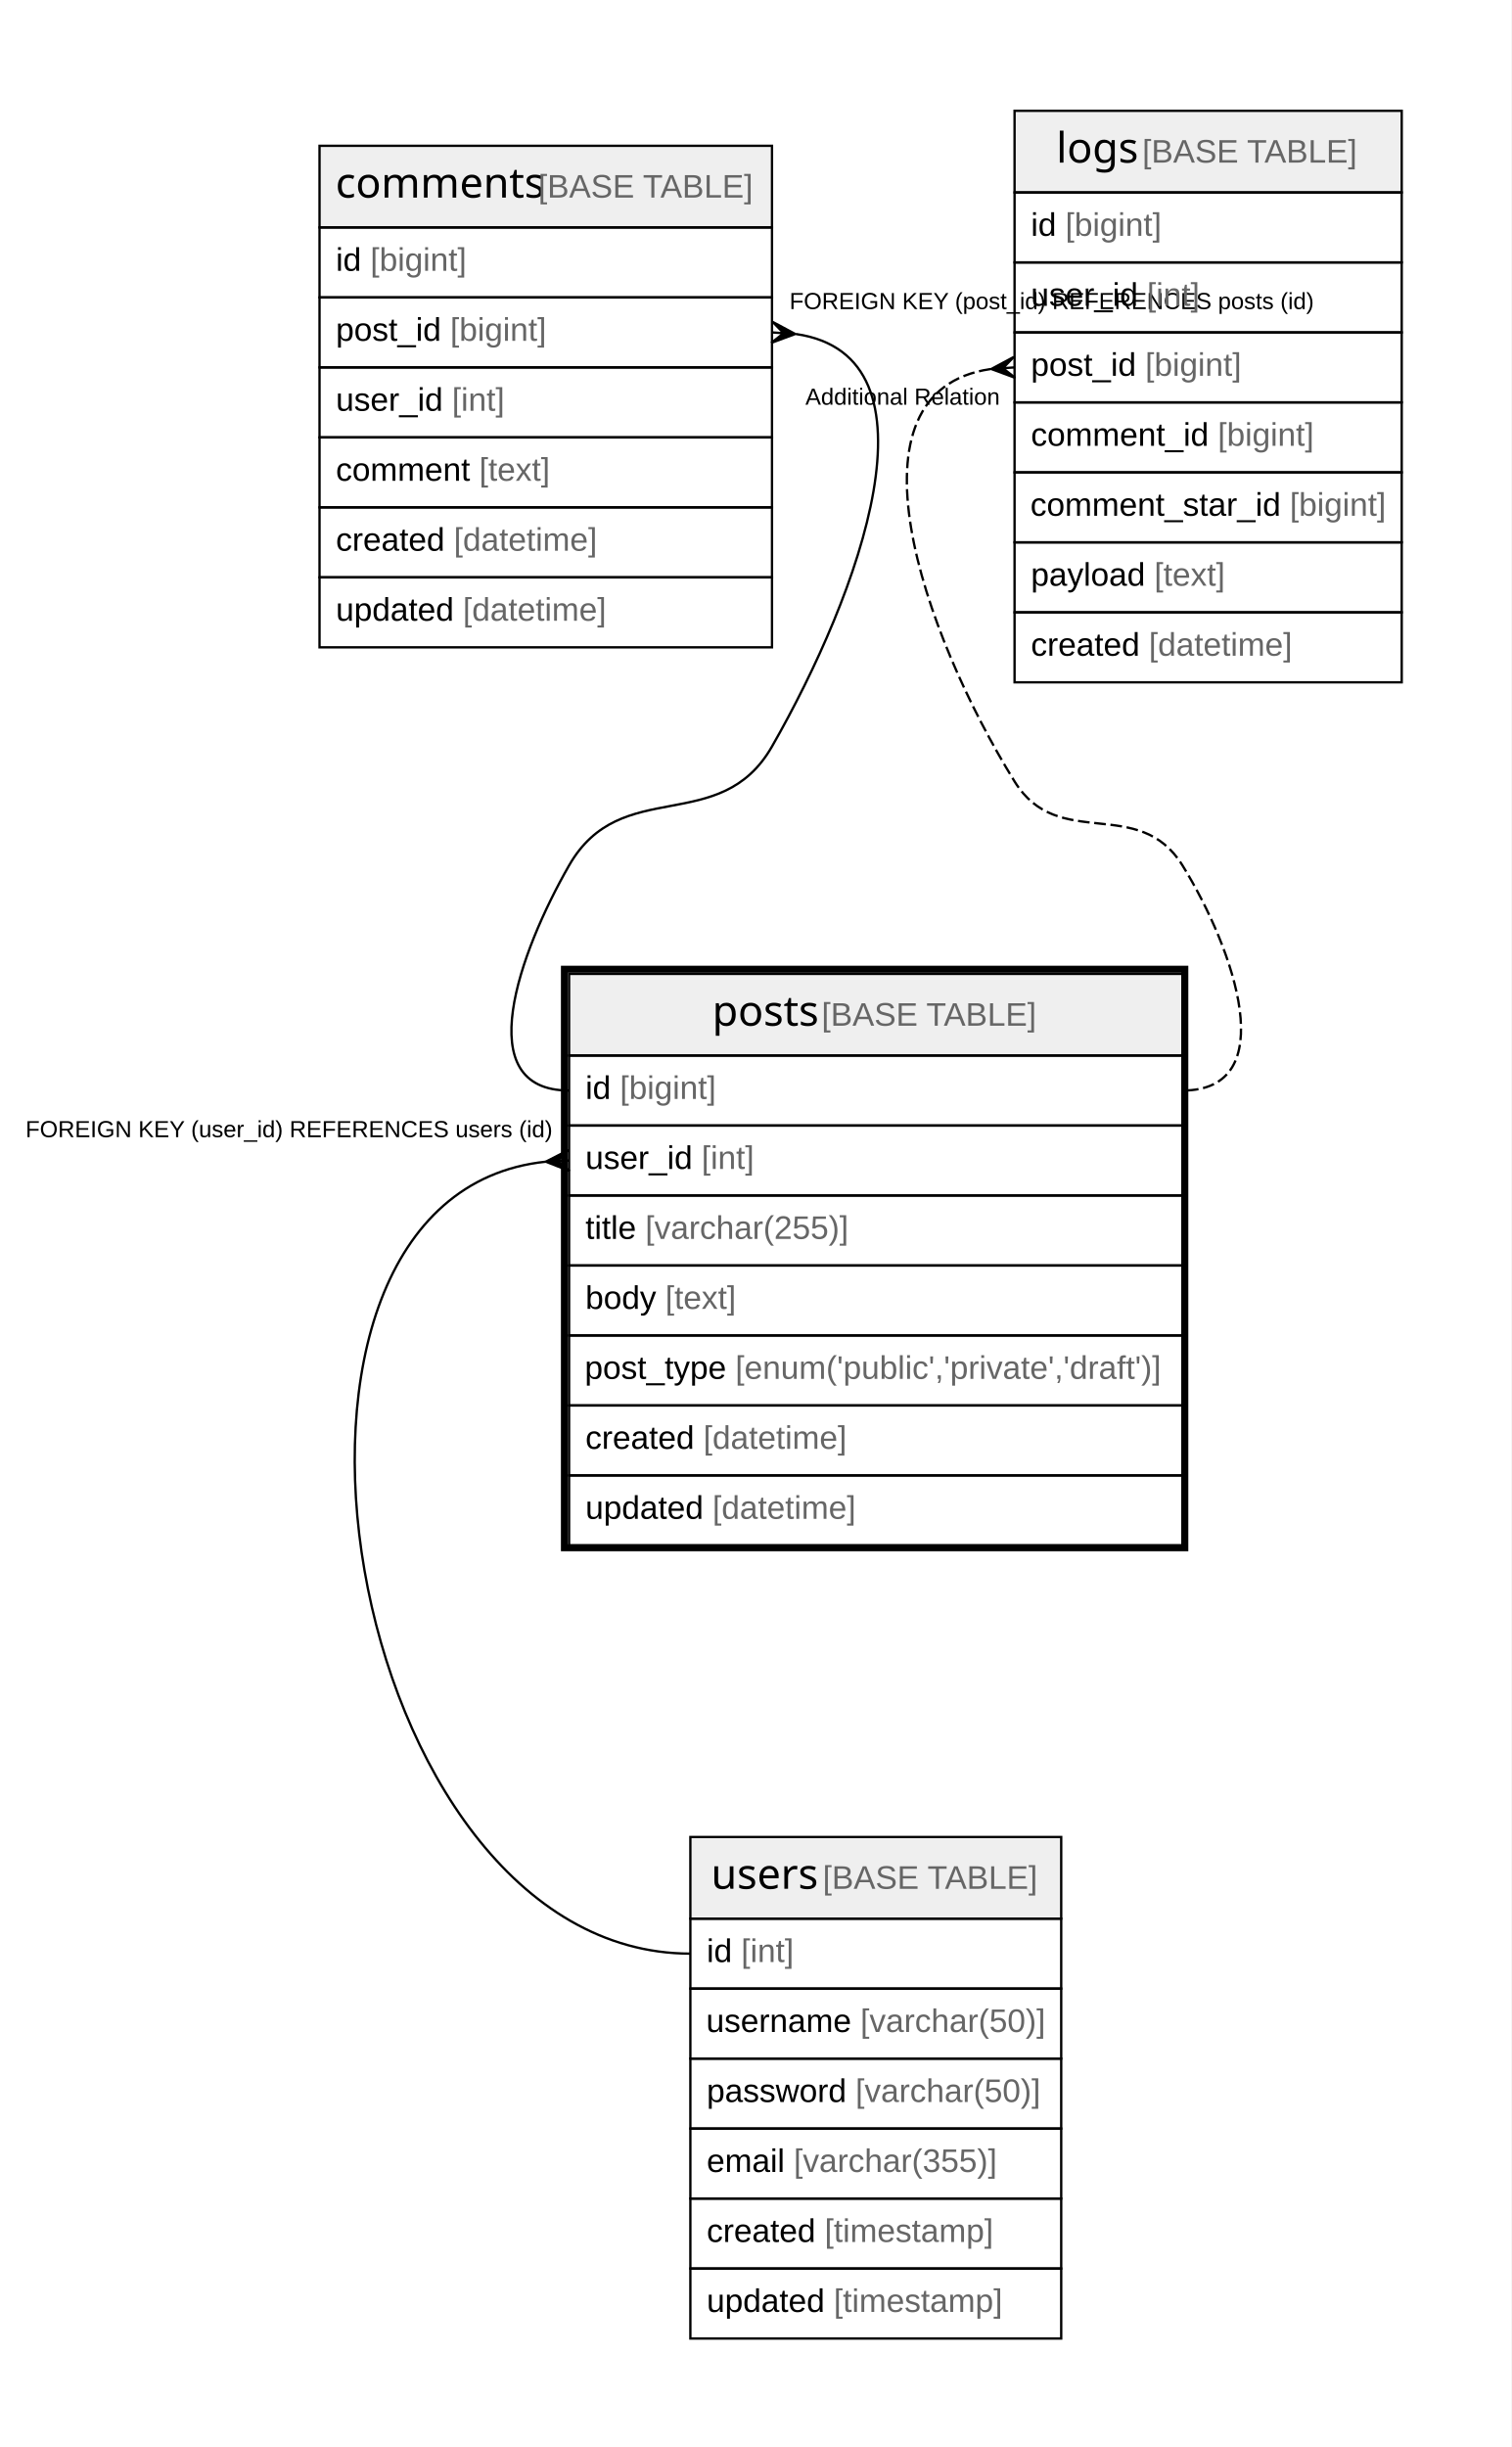
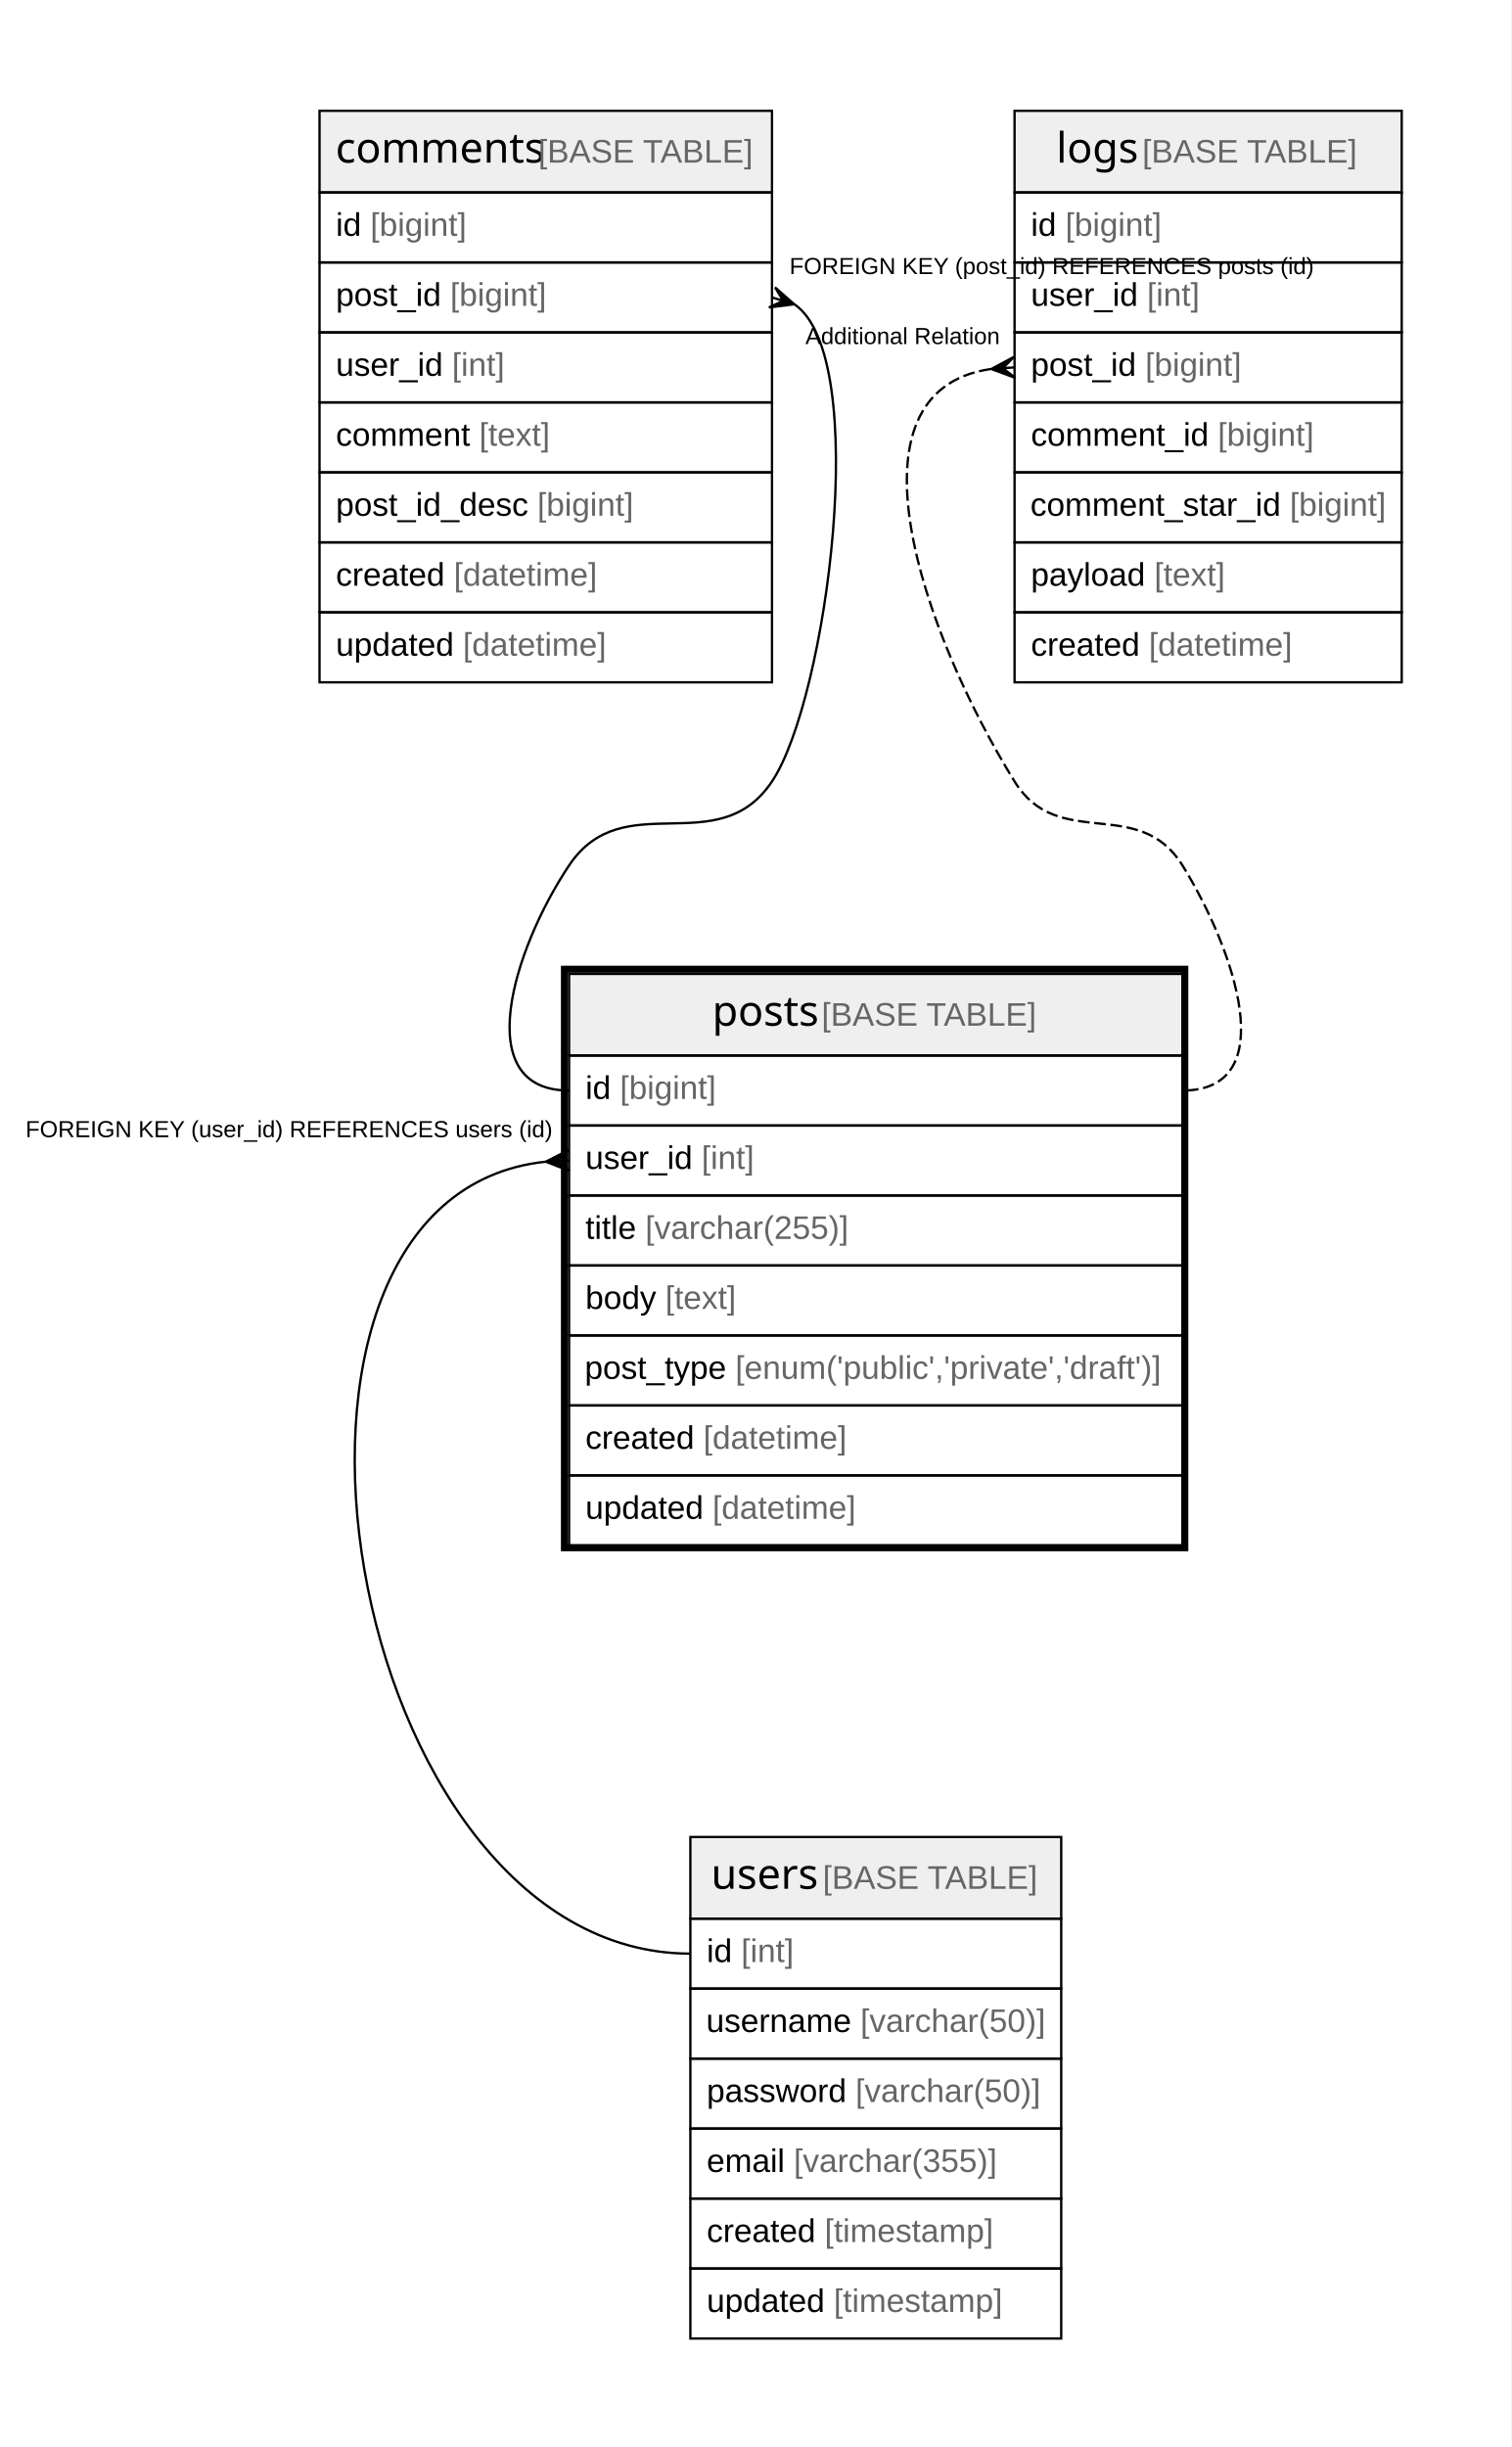
<svg xmlns="http://www.w3.org/2000/svg" width="648pt" height="1049pt" viewBox="0.00 0.00 648.00 1049.00">
  <g id="graph0" class="graph" transform="scale(1 1) rotate(0) translate(4 1045)">
    <polygon fill="#ffffff" stroke="transparent" points="-4,4 -4,-1045 644,-1045 644,4 -4,4" />
    <g id="node1" class="node">
      <polygon fill="#efefef" stroke="transparent" points="240,-592.5 240,-627.5 503,-627.5 503,-592.5 240,-592.5" />
      <polygon fill="none" stroke="#000000" points="240,-592.5 240,-627.5 503,-627.5 503,-592.5 240,-592.5" />
      <text text-anchor="start" x="301.366" y="-605.3" font-family="Arial Bold" font-size="18.00" fill="#000000">posts</text>
      <text text-anchor="start" x="344.38" y="-605.3" font-family="Arial" font-size="14.00" fill="#000000"> </text>
      <text text-anchor="start" x="348.271" y="-605.3" font-family="Arial" font-size="14.00" fill="#666666">[BASE TABLE]</text>
      <polygon fill="none" stroke="#000000" points="240,-562.5 240,-592.5 503,-592.5 503,-562.5 240,-562.5" />
      <text text-anchor="start" x="247" y="-573.9" font-family="Arial" font-size="14.00" fill="#000000">id </text>
      <text text-anchor="start" x="261.78" y="-573.9" font-family="Arial" font-size="14.00" fill="#666666">[bigint]</text>
      <polygon fill="none" stroke="#000000" points="240,-532.5 240,-562.5 503,-562.5 503,-532.5 240,-532.5" />
      <text text-anchor="start" x="247" y="-543.9" font-family="Arial" font-size="14.00" fill="#000000">user_id </text>
      <text text-anchor="start" x="296.788" y="-543.9" font-family="Arial" font-size="14.00" fill="#666666">[int]</text>
      <polygon fill="none" stroke="#000000" points="240,-502.5 240,-532.5 503,-532.5 503,-502.5 240,-502.5" />
      <text text-anchor="start" x="247" y="-513.9" font-family="Arial" font-size="14.00" fill="#000000">title </text>
      <text text-anchor="start" x="272.668" y="-513.9" font-family="Arial" font-size="14.00" fill="#666666">[varchar(255)]</text>
      <polygon fill="none" stroke="#000000" points="240,-472.5 240,-502.5 503,-502.5 503,-472.5 240,-472.5" />
      <text text-anchor="start" x="247" y="-483.9" font-family="Arial" font-size="14.00" fill="#000000">body </text>
      <text text-anchor="start" x="281.238" y="-483.9" font-family="Arial" font-size="14.00" fill="#666666">[text]</text>
      <polygon fill="none" stroke="#000000" points="240,-442.5 240,-472.5 503,-472.5 503,-442.5 240,-442.5" />
      <text text-anchor="start" x="246.697" y="-453.9" font-family="Arial" font-size="14.00" fill="#000000">post_type </text>
      <text text-anchor="start" x="311.282" y="-453.9" font-family="Arial" font-size="14.00" fill="#666666">[enum('public','private','draft')]</text>
      <polygon fill="none" stroke="#000000" points="240,-412.5 240,-442.5 503,-442.5 503,-412.5 240,-412.5" />
      <text text-anchor="start" x="247" y="-423.9" font-family="Arial" font-size="14.00" fill="#000000">created </text>
      <text text-anchor="start" x="297.572" y="-423.9" font-family="Arial" font-size="14.00" fill="#666666">[datetime]</text>
      <polygon fill="none" stroke="#000000" points="240,-382.5 240,-412.5 503,-412.5 503,-382.5 240,-382.5" />
      <text text-anchor="start" x="247" y="-393.9" font-family="Arial" font-size="14.00" fill="#000000">updated </text>
      <text text-anchor="start" x="301.477" y="-393.9" font-family="Arial" font-size="14.00" fill="#666666">[datetime]</text>
      <polygon fill="none" stroke="#000000" stroke-width="3" points="238,-381.5 238,-629.5 504,-629.5 504,-381.5 238,-381.5" />
    </g>
    <g id="node4" class="node">
      <polygon fill="#efefef" stroke="transparent" points="292,-222.5 292,-257.5 451,-257.5 451,-222.5 292,-222.5" />
      <polygon fill="none" stroke="#000000" points="292,-222.5 292,-257.5 451,-257.5 451,-222.5 292,-222.5" />
      <text text-anchor="start" x="300.871" y="-235.3" font-family="Arial Bold" font-size="18.00" fill="#000000">users</text>
      <text text-anchor="start" x="344.875" y="-235.3" font-family="Arial" font-size="14.00" fill="#000000"> </text>
      <text text-anchor="start" x="348.766" y="-235.3" font-family="Arial" font-size="14.00" fill="#666666">[BASE TABLE]</text>
      <polygon fill="none" stroke="#000000" points="292,-192.5 292,-222.5 451,-222.5 451,-192.5 292,-192.5" />
      <text text-anchor="start" x="299" y="-203.9" font-family="Arial" font-size="14.00" fill="#000000">id </text>
      <text text-anchor="start" x="313.78" y="-203.9" font-family="Arial" font-size="14.00" fill="#666666">[int]</text>
      <polygon fill="none" stroke="#000000" points="292,-162.5 292,-192.5 451,-192.5 451,-162.5 292,-162.5" />
      <text text-anchor="start" x="298.769" y="-173.9" font-family="Arial" font-size="14.00" fill="#000000">username </text>
      <text text-anchor="start" x="364.894" y="-173.9" font-family="Arial" font-size="14.00" fill="#666666">[varchar(50)]</text>
      <polygon fill="none" stroke="#000000" points="292,-132.5 292,-162.5 451,-162.5 451,-132.5 292,-132.5" />
      <text text-anchor="start" x="299" y="-143.9" font-family="Arial" font-size="14.00" fill="#000000">password </text>
      <text text-anchor="start" x="362.788" y="-143.9" font-family="Arial" font-size="14.00" fill="#666666">[varchar(50)]</text>
      <polygon fill="none" stroke="#000000" points="292,-102.5 292,-132.5 451,-132.5 451,-102.5 292,-102.5" />
      <text text-anchor="start" x="299" y="-113.9" font-family="Arial" font-size="14.00" fill="#000000">email </text>
      <text text-anchor="start" x="336.33" y="-113.9" font-family="Arial" font-size="14.00" fill="#666666">[varchar(355)]</text>
      <polygon fill="none" stroke="#000000" points="292,-72.5 292,-102.5 451,-102.5 451,-72.5 292,-72.5" />
      <text text-anchor="start" x="299" y="-83.9" font-family="Arial" font-size="14.00" fill="#000000">created </text>
      <text text-anchor="start" x="349.572" y="-83.9" font-family="Arial" font-size="14.00" fill="#666666">[timestamp]</text>
      <polygon fill="none" stroke="#000000" points="292,-42.5 292,-72.5 451,-72.5 451,-42.5 292,-42.5" />
      <text text-anchor="start" x="299" y="-53.9" font-family="Arial" font-size="14.00" fill="#000000">updated </text>
      <text text-anchor="start" x="353.477" y="-53.9" font-family="Arial" font-size="14.00" fill="#666666">[timestamp]</text>
    </g>
    <g id="edge3" class="edge">
      <path fill="none" stroke="#000000" d="M230.008,-546.993C89.519,-532.398 142.565,-207.5 292,-207.5" />
      <polygon fill="#000000" stroke="#000000" points="230.013,-546.993 239.772,-551.994 235.006,-547.247 240,-547.5 240,-547.5 240,-547.5 235.006,-547.247 240.228,-543.006 230.013,-546.993 230.013,-546.993" />
      <text text-anchor="start" x="6.945" y="-557.5" font-family="Arial" font-size="10.00" fill="#000000">FOREIGN KEY (user_id) REFERENCES users (id)</text>
    </g>
    <g id="node2" class="node">
-       <polygon fill="#efefef" stroke="transparent" points="133,-947.5 133,-982.5 327,-982.5 327,-947.5 133,-947.5" />
-       <polygon fill="none" stroke="#000000" points="133,-947.5 133,-982.5 327,-982.5 327,-947.5 133,-947.5" />
-       <text text-anchor="start" x="139.87" y="-960.3" font-family="Arial Bold" font-size="18.00" fill="#000000">comments</text>
-       <text text-anchor="start" x="222.876" y="-960.3" font-family="Arial" font-size="14.00" fill="#000000"> </text>
-       <text text-anchor="start" x="226.766" y="-960.3" font-family="Arial" font-size="14.00" fill="#666666">[BASE TABLE]</text>
-       <polygon fill="none" stroke="#000000" points="133,-917.5 133,-947.5 327,-947.5 327,-917.5 133,-917.5" />
-       <text text-anchor="start" x="140" y="-928.9" font-family="Arial" font-size="14.00" fill="#000000">id </text>
-       <text text-anchor="start" x="154.78" y="-928.9" font-family="Arial" font-size="14.00" fill="#666666">[bigint]</text>
-       <polygon fill="none" stroke="#000000" points="133,-887.5 133,-917.5 327,-917.5 327,-887.5 133,-887.5" />
-       <text text-anchor="start" x="140" y="-898.9" font-family="Arial" font-size="14.00" fill="#000000">post_id </text>
-       <text text-anchor="start" x="189.018" y="-898.9" font-family="Arial" font-size="14.00" fill="#666666">[bigint]</text>
-       <polygon fill="none" stroke="#000000" points="133,-857.5 133,-887.5 327,-887.5 327,-857.5 133,-857.5" />
-       <text text-anchor="start" x="140" y="-868.9" font-family="Arial" font-size="14.00" fill="#000000">user_id </text>
-       <text text-anchor="start" x="189.788" y="-868.9" font-family="Arial" font-size="14.00" fill="#666666">[int]</text>
-       <polygon fill="none" stroke="#000000" points="133,-827.5 133,-857.5 327,-857.5 327,-827.5 133,-827.5" />
-       <text text-anchor="start" x="140" y="-838.9" font-family="Arial" font-size="14.00" fill="#000000">comment </text>
-       <text text-anchor="start" x="201.45" y="-838.9" font-family="Arial" font-size="14.00" fill="#666666">[text]</text>
-       <polygon fill="none" stroke="#000000" points="133,-797.5 133,-827.5 327,-827.5 327,-797.5 133,-797.5" />
-       <text text-anchor="start" x="140" y="-808.9" font-family="Arial" font-size="14.00" fill="#000000">created </text>
-       <text text-anchor="start" x="190.572" y="-808.9" font-family="Arial" font-size="14.00" fill="#666666">[datetime]</text>
-       <polygon fill="none" stroke="#000000" points="133,-767.5 133,-797.5 327,-797.5 327,-767.5 133,-767.5" />
-       <text text-anchor="start" x="140" y="-778.9" font-family="Arial" font-size="14.00" fill="#000000">updated </text>
-       <text text-anchor="start" x="194.477" y="-778.9" font-family="Arial" font-size="14.00" fill="#666666">[datetime]</text>
+       <polygon fill="#efefef" stroke="transparent" points="133,-962.5 133,-997.5 327,-997.5 327,-962.5 133,-962.5" />
+       <polygon fill="none" stroke="#000000" points="133,-962.5 133,-997.5 327,-997.5 327,-962.5 133,-962.5" />
+       <text text-anchor="start" x="139.87" y="-975.3" font-family="Arial Bold" font-size="18.00" fill="#000000">comments</text>
+       <text text-anchor="start" x="222.876" y="-975.3" font-family="Arial" font-size="14.00" fill="#000000"> </text>
+       <text text-anchor="start" x="226.766" y="-975.3" font-family="Arial" font-size="14.00" fill="#666666">[BASE TABLE]</text>
+       <polygon fill="none" stroke="#000000" points="133,-932.5 133,-962.5 327,-962.5 327,-932.5 133,-932.5" />
+       <text text-anchor="start" x="140" y="-943.9" font-family="Arial" font-size="14.00" fill="#000000">id </text>
+       <text text-anchor="start" x="154.78" y="-943.9" font-family="Arial" font-size="14.00" fill="#666666">[bigint]</text>
+       <polygon fill="none" stroke="#000000" points="133,-902.5 133,-932.5 327,-932.5 327,-902.5 133,-902.5" />
+       <text text-anchor="start" x="140" y="-913.9" font-family="Arial" font-size="14.00" fill="#000000">post_id </text>
+       <text text-anchor="start" x="189.018" y="-913.9" font-family="Arial" font-size="14.00" fill="#666666">[bigint]</text>
+       <polygon fill="none" stroke="#000000" points="133,-872.5 133,-902.5 327,-902.5 327,-872.5 133,-872.5" />
+       <text text-anchor="start" x="140" y="-883.9" font-family="Arial" font-size="14.00" fill="#000000">user_id </text>
+       <text text-anchor="start" x="189.788" y="-883.9" font-family="Arial" font-size="14.00" fill="#666666">[int]</text>
+       <polygon fill="none" stroke="#000000" points="133,-842.5 133,-872.5 327,-872.5 327,-842.5 133,-842.5" />
+       <text text-anchor="start" x="140" y="-853.9" font-family="Arial" font-size="14.00" fill="#000000">comment </text>
+       <text text-anchor="start" x="201.45" y="-853.9" font-family="Arial" font-size="14.00" fill="#666666">[text]</text>
+       <polygon fill="none" stroke="#000000" points="133,-812.5 133,-842.5 327,-842.5 327,-812.5 133,-812.5" />
+       <text text-anchor="start" x="140" y="-823.9" font-family="Arial" font-size="14.00" fill="#000000">post_id_desc </text>
+       <text text-anchor="start" x="226.366" y="-823.9" font-family="Arial" font-size="14.00" fill="#666666">[bigint]</text>
+       <polygon fill="none" stroke="#000000" points="133,-782.5 133,-812.5 327,-812.5 327,-782.5 133,-782.5" />
+       <text text-anchor="start" x="140" y="-793.9" font-family="Arial" font-size="14.00" fill="#000000">created </text>
+       <text text-anchor="start" x="190.572" y="-793.9" font-family="Arial" font-size="14.00" fill="#666666">[datetime]</text>
+       <polygon fill="none" stroke="#000000" points="133,-752.5 133,-782.5 327,-782.5 327,-752.5 133,-752.5" />
+       <text text-anchor="start" x="140" y="-763.9" font-family="Arial" font-size="14.00" fill="#000000">updated </text>
+       <text text-anchor="start" x="194.477" y="-763.9" font-family="Arial" font-size="14.00" fill="#666666">[datetime]</text>
    </g>
    <g id="edge1" class="edge">
-       <path fill="none" stroke="#000000" d="M337.325,-901.797C402.171,-892.366 364.38,-790.241 327,-725 304.718,-686.11 262.282,-712.89 240,-674 218.679,-636.786 197.111,-577.5 240,-577.5" />
-       <polygon fill="#000000" stroke="#000000" points="336.977,-901.82 326.694,-898.01 331.988,-902.16 327,-902.5 327,-902.5 327,-902.5 331.988,-902.16 327.306,-906.99 336.977,-901.82 336.977,-901.82" />
-       <text text-anchor="start" x="334.495" y="-912.5" font-family="Arial" font-size="10.00" fill="#000000">FOREIGN KEY (post_id) REFERENCES posts (id)</text>
+       <path fill="none" stroke="#000000" d="M336.617,-914.546C369.879,-891.866 350.623,-745.34 327,-710 303.745,-675.21 263.255,-708.79 240,-674 216.166,-638.343 197.111,-577.5 240,-577.5" />
+       <polygon fill="#000000" stroke="#000000" points="336.559,-914.563 325.678,-913.198 331.78,-916.032 327,-917.5 327,-917.5 327,-917.5 331.78,-916.032 328.322,-921.802 336.559,-914.563 336.559,-914.563" />
+       <text text-anchor="start" x="334.495" y="-927.5" font-family="Arial" font-size="10.00" fill="#000000">FOREIGN KEY (post_id) REFERENCES posts (id)</text>
    </g>
    <g id="node3" class="node">
      <polygon fill="#efefef" stroke="transparent" points="431,-962.5 431,-997.5 597,-997.5 597,-962.5 431,-962.5" />
      <polygon fill="none" stroke="#000000" points="431,-962.5 431,-997.5 597,-997.5 597,-962.5 431,-962.5" />
      <text text-anchor="start" x="448.87" y="-975.3" font-family="Arial Bold" font-size="18.00" fill="#000000">logs</text>
      <text text-anchor="start" x="481.876" y="-975.3" font-family="Arial" font-size="14.00" fill="#000000"> </text>
      <text text-anchor="start" x="485.767" y="-975.3" font-family="Arial" font-size="14.00" fill="#666666">[BASE TABLE]</text>
      <polygon fill="none" stroke="#000000" points="431,-932.5 431,-962.5 597,-962.5 597,-932.5 431,-932.5" />
      <text text-anchor="start" x="438" y="-943.9" font-family="Arial" font-size="14.00" fill="#000000">id </text>
      <text text-anchor="start" x="452.78" y="-943.9" font-family="Arial" font-size="14.00" fill="#666666">[bigint]</text>
      <polygon fill="none" stroke="#000000" points="431,-902.5 431,-932.5 597,-932.5 597,-902.5 431,-902.5" />
      <text text-anchor="start" x="438" y="-913.9" font-family="Arial" font-size="14.00" fill="#000000">user_id </text>
      <text text-anchor="start" x="487.788" y="-913.9" font-family="Arial" font-size="14.00" fill="#666666">[int]</text>
      <polygon fill="none" stroke="#000000" points="431,-872.5 431,-902.5 597,-902.5 597,-872.5 431,-872.5" />
      <text text-anchor="start" x="438" y="-883.9" font-family="Arial" font-size="14.00" fill="#000000">post_id </text>
      <text text-anchor="start" x="487.018" y="-883.9" font-family="Arial" font-size="14.00" fill="#666666">[bigint]</text>
      <polygon fill="none" stroke="#000000" points="431,-842.5 431,-872.5 597,-872.5 597,-842.5 431,-842.5" />
      <text text-anchor="start" x="438" y="-853.9" font-family="Arial" font-size="14.00" fill="#000000">comment_id </text>
      <text text-anchor="start" x="518.122" y="-853.9" font-family="Arial" font-size="14.00" fill="#666666">[bigint]</text>
      <polygon fill="none" stroke="#000000" points="431,-812.5 431,-842.5 597,-842.5 597,-812.5 431,-812.5" />
      <text text-anchor="start" x="437.764" y="-823.9" font-family="Arial" font-size="14.00" fill="#000000">comment_star_id </text>
      <text text-anchor="start" x="549.003" y="-823.9" font-family="Arial" font-size="14.00" fill="#666666">[bigint]</text>
      <polygon fill="none" stroke="#000000" points="431,-782.5 431,-812.5 597,-812.5 597,-782.5 431,-782.5" />
      <text text-anchor="start" x="438" y="-793.9" font-family="Arial" font-size="14.00" fill="#000000">payload </text>
      <text text-anchor="start" x="490.91" y="-793.9" font-family="Arial" font-size="14.00" fill="#666666">[text]</text>
      <polygon fill="none" stroke="#000000" points="431,-752.5 431,-782.5 597,-782.5 597,-752.5 431,-752.5" />
      <text text-anchor="start" x="438" y="-763.9" font-family="Arial" font-size="14.00" fill="#000000">created </text>
      <text text-anchor="start" x="488.572" y="-763.9" font-family="Arial" font-size="14.00" fill="#666666">[datetime]</text>
    </g>
    <g id="edge2" class="edge">
      <path fill="none" stroke="#000000" stroke-dasharray="5,2" d="M420.661,-886.788C355.628,-877.246 391.47,-773.961 431,-710 449.809,-679.566 484.191,-704.434 503,-674 525.548,-637.516 545.889,-577.5 503,-577.5" />
      <polygon fill="#000000" stroke="#000000" points="421.024,-886.813 430.691,-891.989 426.012,-887.157 431,-887.5 431,-887.5 431,-887.5 426.012,-887.157 431.309,-883.011 421.024,-886.813 421.024,-886.813" />
-       <text text-anchor="start" x="341.325" y="-871.5" font-family="Arial" font-size="10.00" fill="#000000">Additional Relation</text>
+       <text text-anchor="start" x="341.325" y="-897.5" font-family="Arial" font-size="10.00" fill="#000000">Additional Relation</text>
    </g>
  </g>
</svg>
